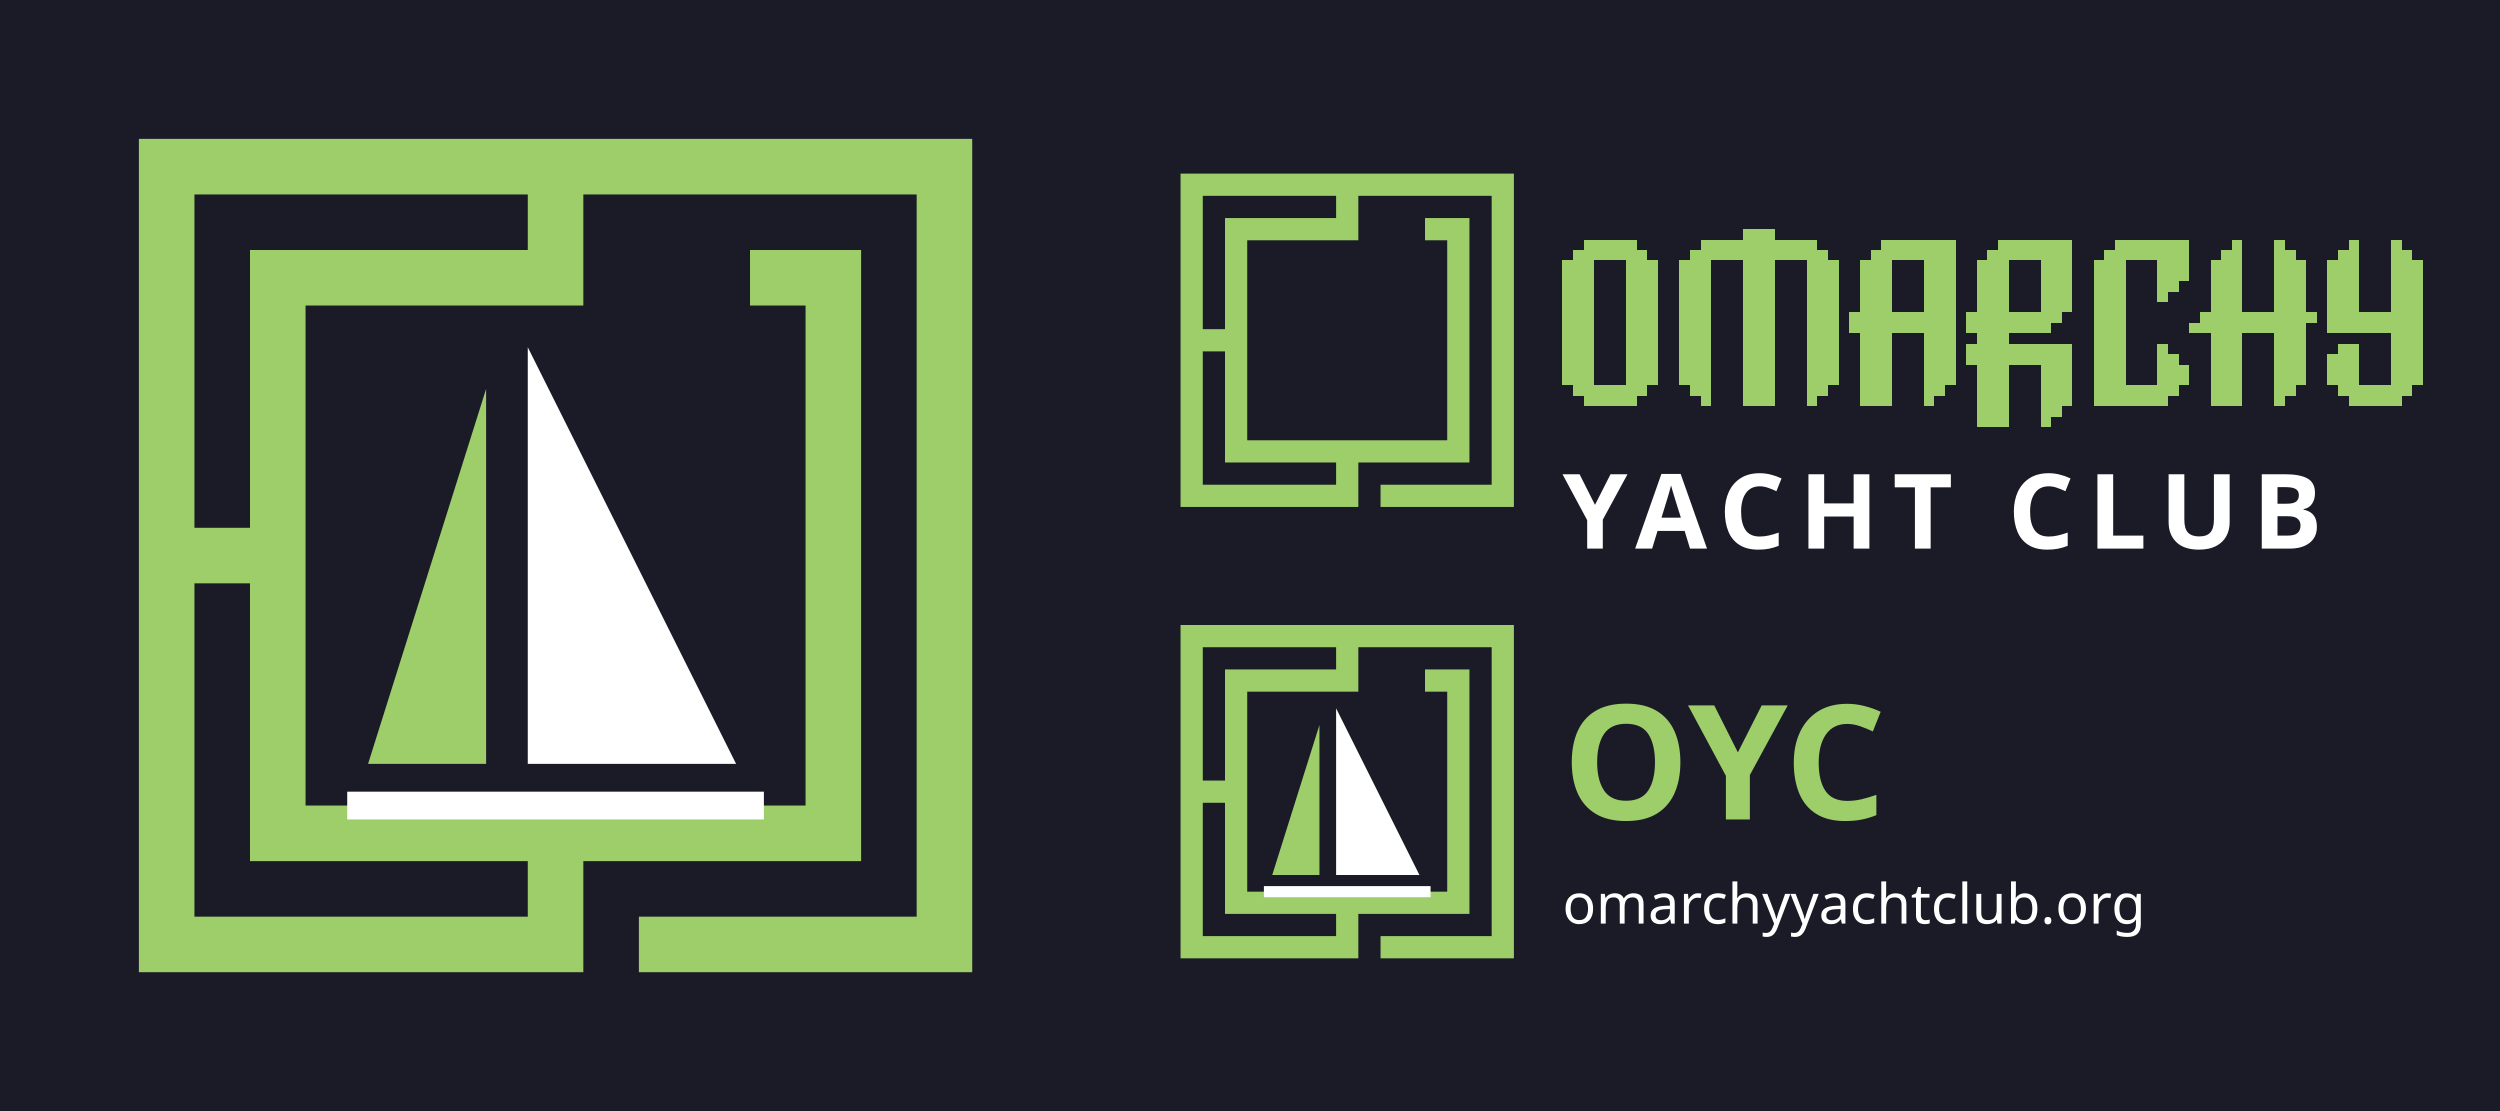
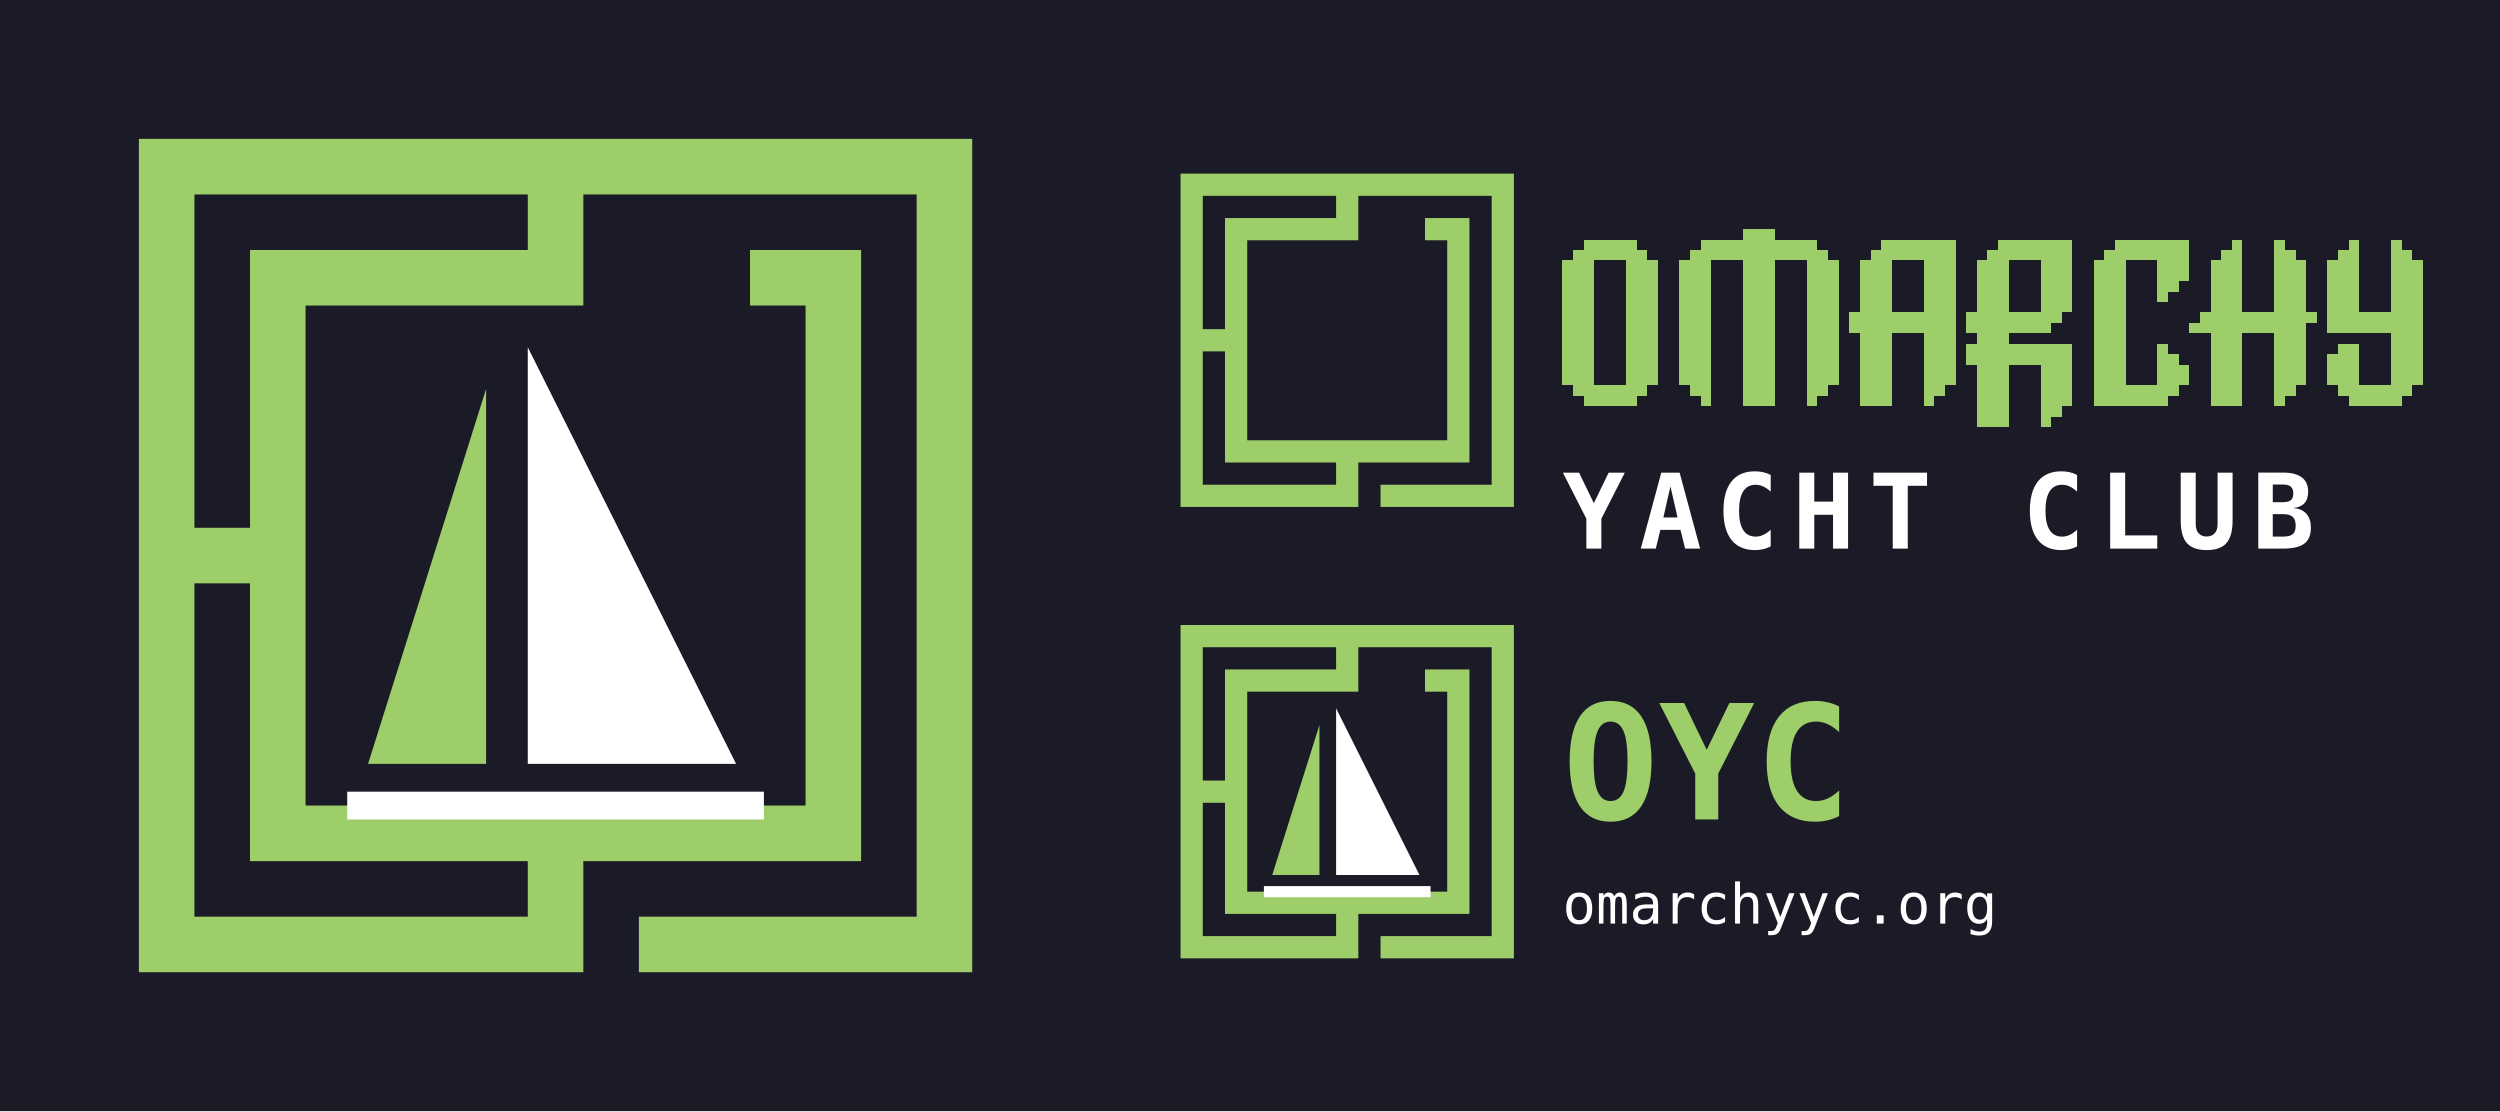
<svg xmlns="http://www.w3.org/2000/svg" viewBox="0 0 3600 1600" width="3600" height="1600">
  <rect width="3600" height="1600" fill="#1a1b26" />
  <g transform="translate(200,200)">
    <g>
      <path clip-rule="evenodd" d="m1200 1200h-480v-80h400v-1040h-479.996v160h-400v720h720v-720h-80v-80h159.996v880h-400v160h-640v-1200h1200zm-1120-80h480v-80h-400l.004-400h-80.004zm0-560h80.004v-400h400v-80h-480.004z" fill="#9ece6a" fill-rule="evenodd" />
      <path d="M560 300 L560 900 L860 900 Z" fill="#ffffff" />
      <path d="M500 360 L500 900 L330 900 Z" fill="#9ece6a" />
      <rect x="300" y="940" width="600" height="40" fill="#ffffff" />
    </g>
  </g>
  <g transform="translate(1700,250) scale(0.4)">
    <path clip-rule="evenodd" d="m1200 1200h-480v-80h400v-1040h-479.996v160h-400v720h720v-720h-80v-80h159.996v880h-400v160h-640v-1200h1200zm-1120-80h480v-80h-400l.004-400h-80.004zm0-560h80.004v-400h400v-80h-480.004z" fill="#9ece6a" fill-rule="evenodd" />
  </g>
  <g transform="translate(2250,330) scale(0.3)">
    <g fill="#9ece6a" shape-rendering="crispEdges">
      <rect x="867" y="0" width="153" height="50" />
      <rect x="102" y="50" width="255" height="50" />
      <rect x="663" y="50" width="561" height="50" />
      <rect x="1530" y="50" width="357" height="50" />
      <rect x="2091" y="50" width="357" height="50" />
      <rect x="2652" y="50" width="357" height="50" />
      <rect x="3213" y="50" width="51" height="50" />
      <rect x="3417" y="50" width="51" height="50" />
      <rect x="3774" y="50" width="51" height="50" />
      <rect x="3978" y="50" width="51" height="50" />
      <rect x="51" y="100" width="357" height="50" />
      <rect x="612" y="100" width="663" height="50" />
      <rect x="1479" y="100" width="408" height="50" />
      <rect x="2040" y="100" width="408" height="50" />
      <rect x="2601" y="100" width="408" height="50" />
      <rect x="3162" y="100" width="102" height="50" />
      <rect x="3417" y="100" width="102" height="50" />
      <rect x="3723" y="100" width="102" height="50" />
      <rect x="3978" y="100" width="102" height="50" />
      <rect x="0" y="150" width="153" height="50" />
      <rect x="306" y="150" width="153" height="50" />
      <rect x="561" y="150" width="153" height="50" />
      <rect x="867" y="150" width="153" height="50" />
      <rect x="1173" y="150" width="153" height="50" />
      <rect x="1428" y="150" width="153" height="50" />
      <rect x="1734" y="150" width="153" height="50" />
      <rect x="1989" y="150" width="153" height="50" />
      <rect x="2295" y="150" width="153" height="50" />
      <rect x="2550" y="150" width="153" height="50" />
      <rect x="2856" y="150" width="153" height="50" />
      <rect x="3111" y="150" width="153" height="50" />
      <rect x="3417" y="150" width="153" height="50" />
      <rect x="3672" y="150" width="153" height="50" />
      <rect x="3978" y="150" width="153" height="50" />
      <rect x="0" y="200" width="153" height="50" />
      <rect x="306" y="200" width="153" height="50" />
      <rect x="561" y="200" width="153" height="50" />
      <rect x="867" y="200" width="153" height="50" />
      <rect x="1173" y="200" width="153" height="50" />
      <rect x="1428" y="200" width="153" height="50" />
      <rect x="1734" y="200" width="153" height="50" />
      <rect x="1989" y="200" width="153" height="50" />
      <rect x="2295" y="200" width="153" height="50" />
      <rect x="2550" y="200" width="153" height="50" />
      <rect x="2856" y="200" width="153" height="50" />
      <rect x="3111" y="200" width="153" height="50" />
      <rect x="3417" y="200" width="153" height="50" />
      <rect x="3672" y="200" width="153" height="50" />
      <rect x="3978" y="200" width="153" height="50" />
      <rect x="0" y="250" width="153" height="50" />
      <rect x="306" y="250" width="153" height="50" />
      <rect x="561" y="250" width="153" height="50" />
      <rect x="867" y="250" width="153" height="50" />
      <rect x="1173" y="250" width="153" height="50" />
      <rect x="1428" y="250" width="153" height="50" />
      <rect x="1734" y="250" width="153" height="50" />
      <rect x="1989" y="250" width="153" height="50" />
      <rect x="2295" y="250" width="153" height="50" />
      <rect x="2550" y="250" width="153" height="50" />
      <rect x="2856" y="250" width="102" height="50" />
      <rect x="3111" y="250" width="153" height="50" />
      <rect x="3417" y="250" width="153" height="50" />
      <rect x="3672" y="250" width="153" height="50" />
      <rect x="3978" y="250" width="153" height="50" />
      <rect x="0" y="300" width="153" height="50" />
      <rect x="306" y="300" width="153" height="50" />
      <rect x="561" y="300" width="153" height="50" />
      <rect x="867" y="300" width="153" height="50" />
      <rect x="1173" y="300" width="153" height="50" />
      <rect x="1428" y="300" width="153" height="50" />
      <rect x="1734" y="300" width="153" height="50" />
      <rect x="1989" y="300" width="153" height="50" />
      <rect x="2295" y="300" width="153" height="50" />
      <rect x="2550" y="300" width="153" height="50" />
      <rect x="2856" y="300" width="51" height="50" />
      <rect x="3111" y="300" width="153" height="50" />
      <rect x="3417" y="300" width="153" height="50" />
      <rect x="3672" y="300" width="153" height="50" />
      <rect x="3978" y="300" width="153" height="50" />
      <rect x="0" y="350" width="153" height="50" />
      <rect x="306" y="350" width="153" height="50" />
      <rect x="561" y="350" width="153" height="50" />
      <rect x="867" y="350" width="153" height="50" />
      <rect x="1173" y="350" width="153" height="50" />
      <rect x="1428" y="350" width="153" height="50" />
      <rect x="1734" y="350" width="153" height="50" />
      <rect x="1989" y="350" width="153" height="50" />
      <rect x="2295" y="350" width="153" height="50" />
      <rect x="2550" y="350" width="153" height="50" />
      <rect x="3111" y="350" width="153" height="50" />
      <rect x="3417" y="350" width="153" height="50" />
      <rect x="3672" y="350" width="153" height="50" />
      <rect x="3978" y="350" width="153" height="50" />
      <rect x="0" y="400" width="153" height="50" />
      <rect x="306" y="400" width="153" height="50" />
      <rect x="561" y="400" width="153" height="50" />
      <rect x="867" y="400" width="153" height="50" />
      <rect x="1173" y="400" width="153" height="50" />
      <rect x="1377" y="400" width="510" height="50" />
      <rect x="1938" y="400" width="459" height="50" />
      <rect x="2550" y="400" width="153" height="50" />
      <rect x="3060" y="400" width="561" height="50" />
      <rect x="3672" y="400" width="459" height="50" />
      <rect x="0" y="450" width="153" height="50" />
      <rect x="306" y="450" width="153" height="50" />
      <rect x="561" y="450" width="153" height="50" />
      <rect x="867" y="450" width="153" height="50" />
      <rect x="1173" y="450" width="153" height="50" />
      <rect x="1377" y="450" width="510" height="50" />
      <rect x="1938" y="450" width="408" height="50" />
      <rect x="2550" y="450" width="153" height="50" />
      <rect x="3009" y="450" width="561" height="50" />
      <rect x="3672" y="450" width="459" height="50" />
      <rect x="0" y="500" width="153" height="50" />
      <rect x="306" y="500" width="153" height="50" />
      <rect x="561" y="500" width="153" height="50" />
      <rect x="867" y="500" width="153" height="50" />
      <rect x="1173" y="500" width="153" height="50" />
      <rect x="1428" y="500" width="153" height="50" />
      <rect x="1734" y="500" width="153" height="50" />
      <rect x="1989" y="500" width="153" height="50" />
      <rect x="2550" y="500" width="153" height="50" />
      <rect x="3111" y="500" width="153" height="50" />
      <rect x="3417" y="500" width="153" height="50" />
      <rect x="3978" y="500" width="153" height="50" />
      <rect x="0" y="550" width="153" height="50" />
      <rect x="306" y="550" width="153" height="50" />
      <rect x="561" y="550" width="153" height="50" />
      <rect x="867" y="550" width="153" height="50" />
      <rect x="1173" y="550" width="153" height="50" />
      <rect x="1428" y="550" width="153" height="50" />
      <rect x="1734" y="550" width="153" height="50" />
      <rect x="1938" y="550" width="510" height="50" />
      <rect x="2550" y="550" width="153" height="50" />
      <rect x="2856" y="550" width="51" height="50" />
      <rect x="3111" y="550" width="153" height="50" />
      <rect x="3417" y="550" width="153" height="50" />
      <rect x="3723" y="550" width="102" height="50" />
      <rect x="3978" y="550" width="153" height="50" />
      <rect x="0" y="600" width="153" height="50" />
      <rect x="306" y="600" width="153" height="50" />
      <rect x="561" y="600" width="153" height="50" />
      <rect x="867" y="600" width="153" height="50" />
      <rect x="1173" y="600" width="153" height="50" />
      <rect x="1428" y="600" width="153" height="50" />
      <rect x="1734" y="600" width="153" height="50" />
      <rect x="1938" y="600" width="510" height="50" />
      <rect x="2550" y="600" width="153" height="50" />
      <rect x="2856" y="600" width="102" height="50" />
      <rect x="3111" y="600" width="153" height="50" />
      <rect x="3417" y="600" width="153" height="50" />
      <rect x="3672" y="600" width="153" height="50" />
      <rect x="3978" y="600" width="153" height="50" />
      <rect x="0" y="650" width="153" height="50" />
      <rect x="306" y="650" width="153" height="50" />
      <rect x="561" y="650" width="153" height="50" />
      <rect x="867" y="650" width="153" height="50" />
      <rect x="1173" y="650" width="153" height="50" />
      <rect x="1428" y="650" width="153" height="50" />
      <rect x="1734" y="650" width="153" height="50" />
      <rect x="1989" y="650" width="153" height="50" />
      <rect x="2295" y="650" width="153" height="50" />
      <rect x="2550" y="650" width="153" height="50" />
      <rect x="2856" y="650" width="153" height="50" />
      <rect x="3111" y="650" width="153" height="50" />
      <rect x="3417" y="650" width="153" height="50" />
      <rect x="3672" y="650" width="153" height="50" />
      <rect x="3978" y="650" width="153" height="50" />
      <rect x="0" y="700" width="153" height="50" />
      <rect x="306" y="700" width="153" height="50" />
      <rect x="561" y="700" width="153" height="50" />
      <rect x="867" y="700" width="153" height="50" />
      <rect x="1173" y="700" width="153" height="50" />
      <rect x="1428" y="700" width="153" height="50" />
      <rect x="1734" y="700" width="153" height="50" />
      <rect x="1989" y="700" width="153" height="50" />
      <rect x="2295" y="700" width="153" height="50" />
      <rect x="2550" y="700" width="153" height="50" />
      <rect x="2856" y="700" width="153" height="50" />
      <rect x="3111" y="700" width="153" height="50" />
      <rect x="3417" y="700" width="153" height="50" />
      <rect x="3672" y="700" width="153" height="50" />
      <rect x="3978" y="700" width="153" height="50" />
      <rect x="51" y="750" width="357" height="50" />
      <rect x="612" y="750" width="102" height="50" />
      <rect x="867" y="750" width="153" height="50" />
      <rect x="1173" y="750" width="102" height="50" />
      <rect x="1428" y="750" width="153" height="50" />
      <rect x="1734" y="750" width="102" height="50" />
      <rect x="1989" y="750" width="153" height="50" />
      <rect x="2295" y="750" width="153" height="50" />
      <rect x="2550" y="750" width="408" height="50" />
      <rect x="3111" y="750" width="153" height="50" />
      <rect x="3417" y="750" width="102" height="50" />
      <rect x="3723" y="750" width="357" height="50" />
      <rect x="102" y="800" width="255" height="50" />
      <rect x="663" y="800" width="51" height="50" />
      <rect x="867" y="800" width="153" height="50" />
      <rect x="1173" y="800" width="51" height="50" />
      <rect x="1428" y="800" width="153" height="50" />
      <rect x="1734" y="800" width="51" height="50" />
      <rect x="1989" y="800" width="153" height="50" />
      <rect x="2295" y="800" width="153" height="50" />
      <rect x="2550" y="800" width="357" height="50" />
      <rect x="3111" y="800" width="153" height="50" />
      <rect x="3417" y="800" width="51" height="50" />
      <rect x="3774" y="800" width="255" height="50" />
      <rect x="1989" y="850" width="153" height="50" />
      <rect x="2295" y="850" width="102" height="50" />
      <rect x="1989" y="900" width="153" height="50" />
      <rect x="2295" y="900" width="51" height="50" />
    </g>
  </g>
-   <text x="2250" y="790" font-family="Geist Mono" font-weight="800" font-size="150" fill="#ffffff" letter-spacing="20">YACHT CLUB</text>
+   <text x="2250" y="790" font-family="Geist Mono, JetBrainsMono Nerd Font, CaskaydiaMono Nerd Font, monospace" font-weight="800" font-size="150" fill="#ffffff" letter-spacing="20">YACHT CLUB</text>
  <g transform="translate(1700,900) scale(0.4)">
    <g>
      <path clip-rule="evenodd" d="m1200 1200h-480v-80h400v-1040h-479.996v160h-400v720h720v-720h-80v-80h159.996v880h-400v160h-640v-1200h1200zm-1120-80h480v-80h-400l.004-400h-80.004zm0-560h80.004v-400h400v-80h-480.004z" fill="#9ece6a" fill-rule="evenodd" />
      <path d="M560 300 L560 900 L860 900 Z" fill="#ffffff" />
      <path d="M500 360 L500 900 L330 900 Z" fill="#9ece6a" />
      <rect x="300" y="940" width="600" height="40" fill="#ffffff" />
    </g>
  </g>
-   <text x="2250" y="1180" font-family="Geist Mono" font-weight="800" font-size="230" fill="#9ece6a">OYC</text>
-   <text x="2250" y="1330" font-family="Geist Mono" font-weight="500" font-size="80" fill="#ffffff">omarchyyachtclub.org</text>
+   <text x="2250" y="1180" font-family="Geist Mono, JetBrainsMono Nerd Font, CaskaydiaMono Nerd Font, monospace" font-weight="800" font-size="230" fill="#9ece6a">OYC</text>
+   <text x="2250" y="1330" font-family="Geist Mono, JetBrainsMono Nerd Font, CaskaydiaMono Nerd Font, monospace" font-weight="500" font-size="80" fill="#ffffff">omarchyyc.org</text>
</svg>
